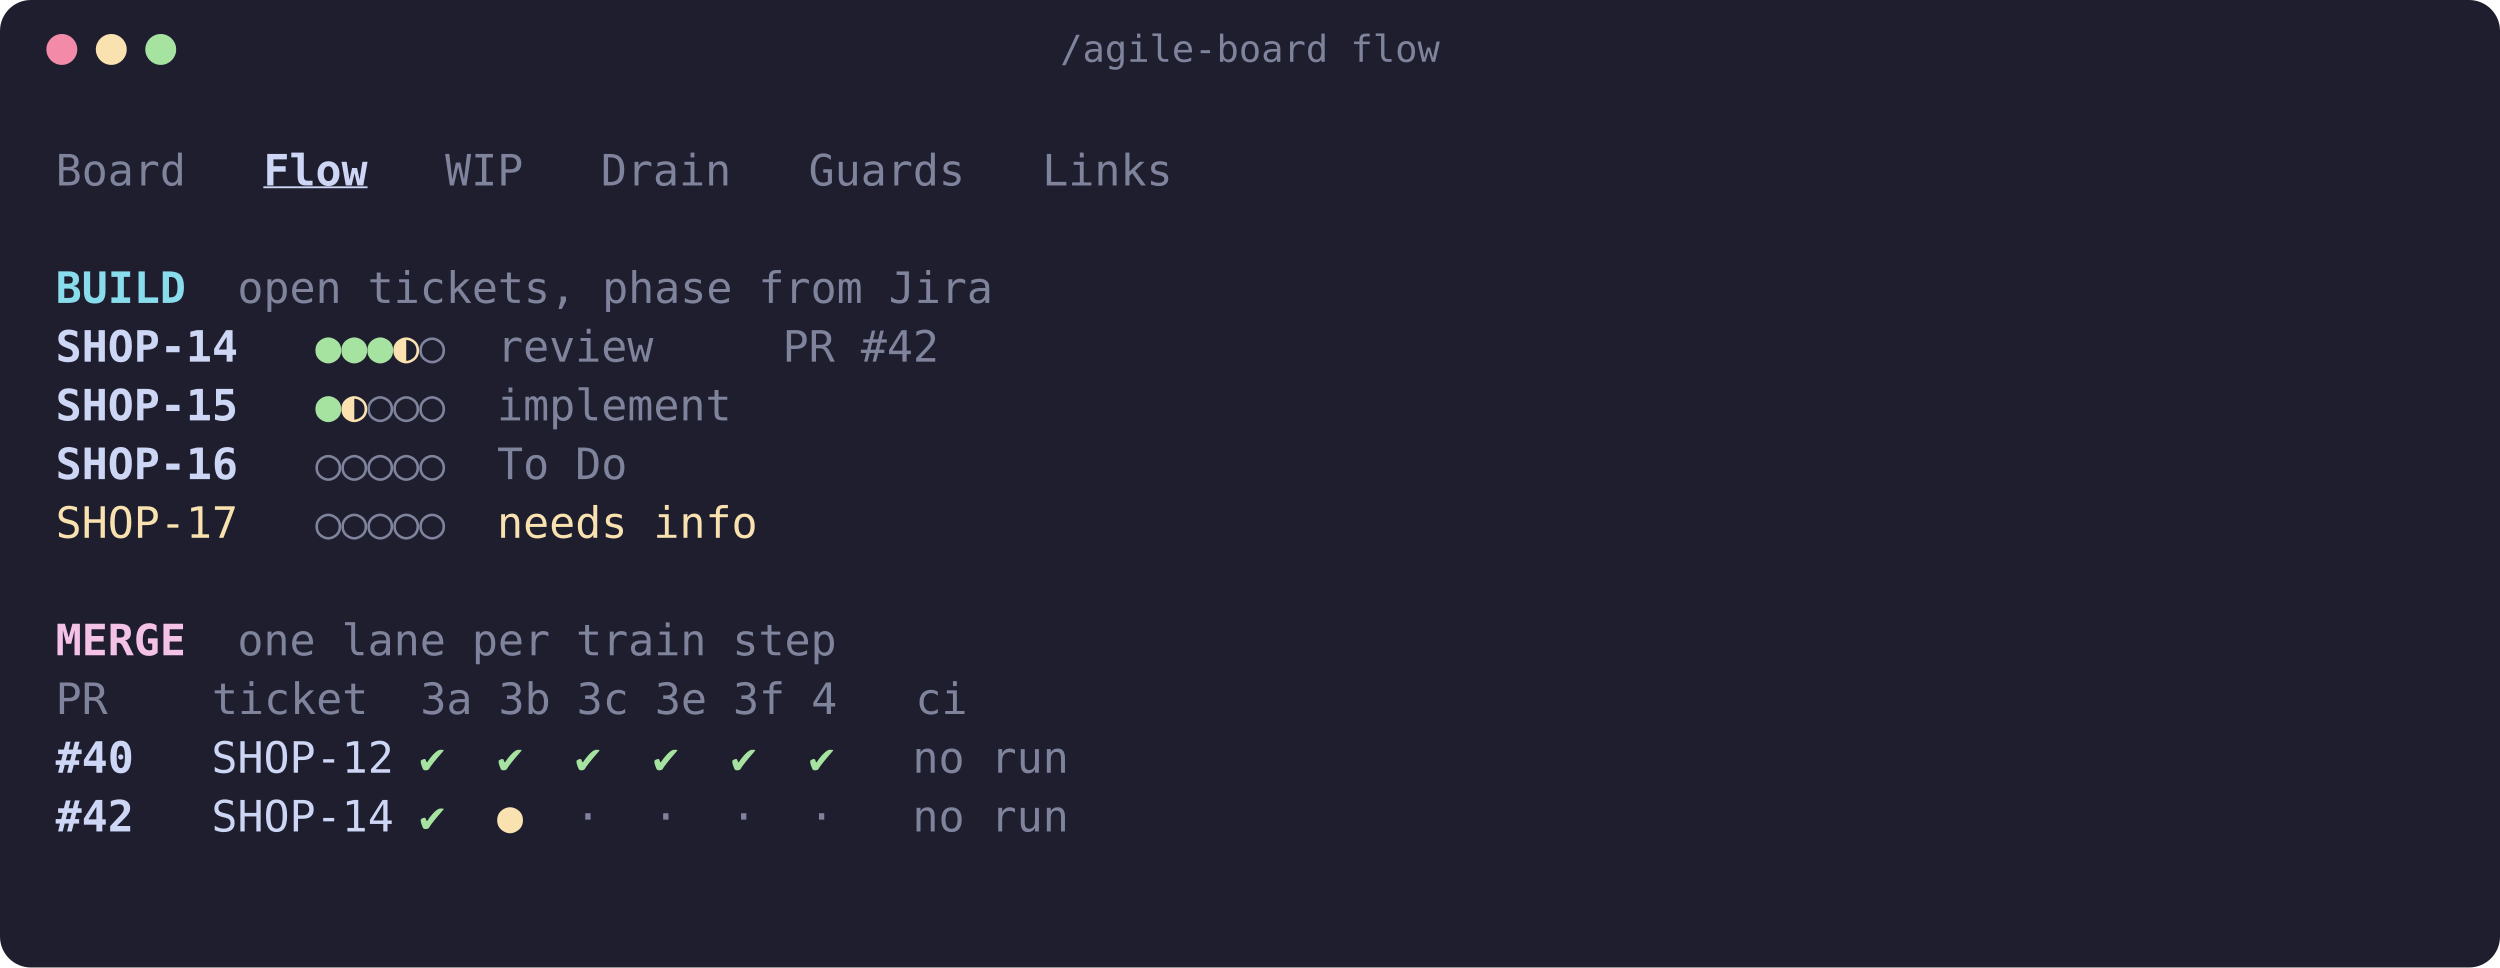
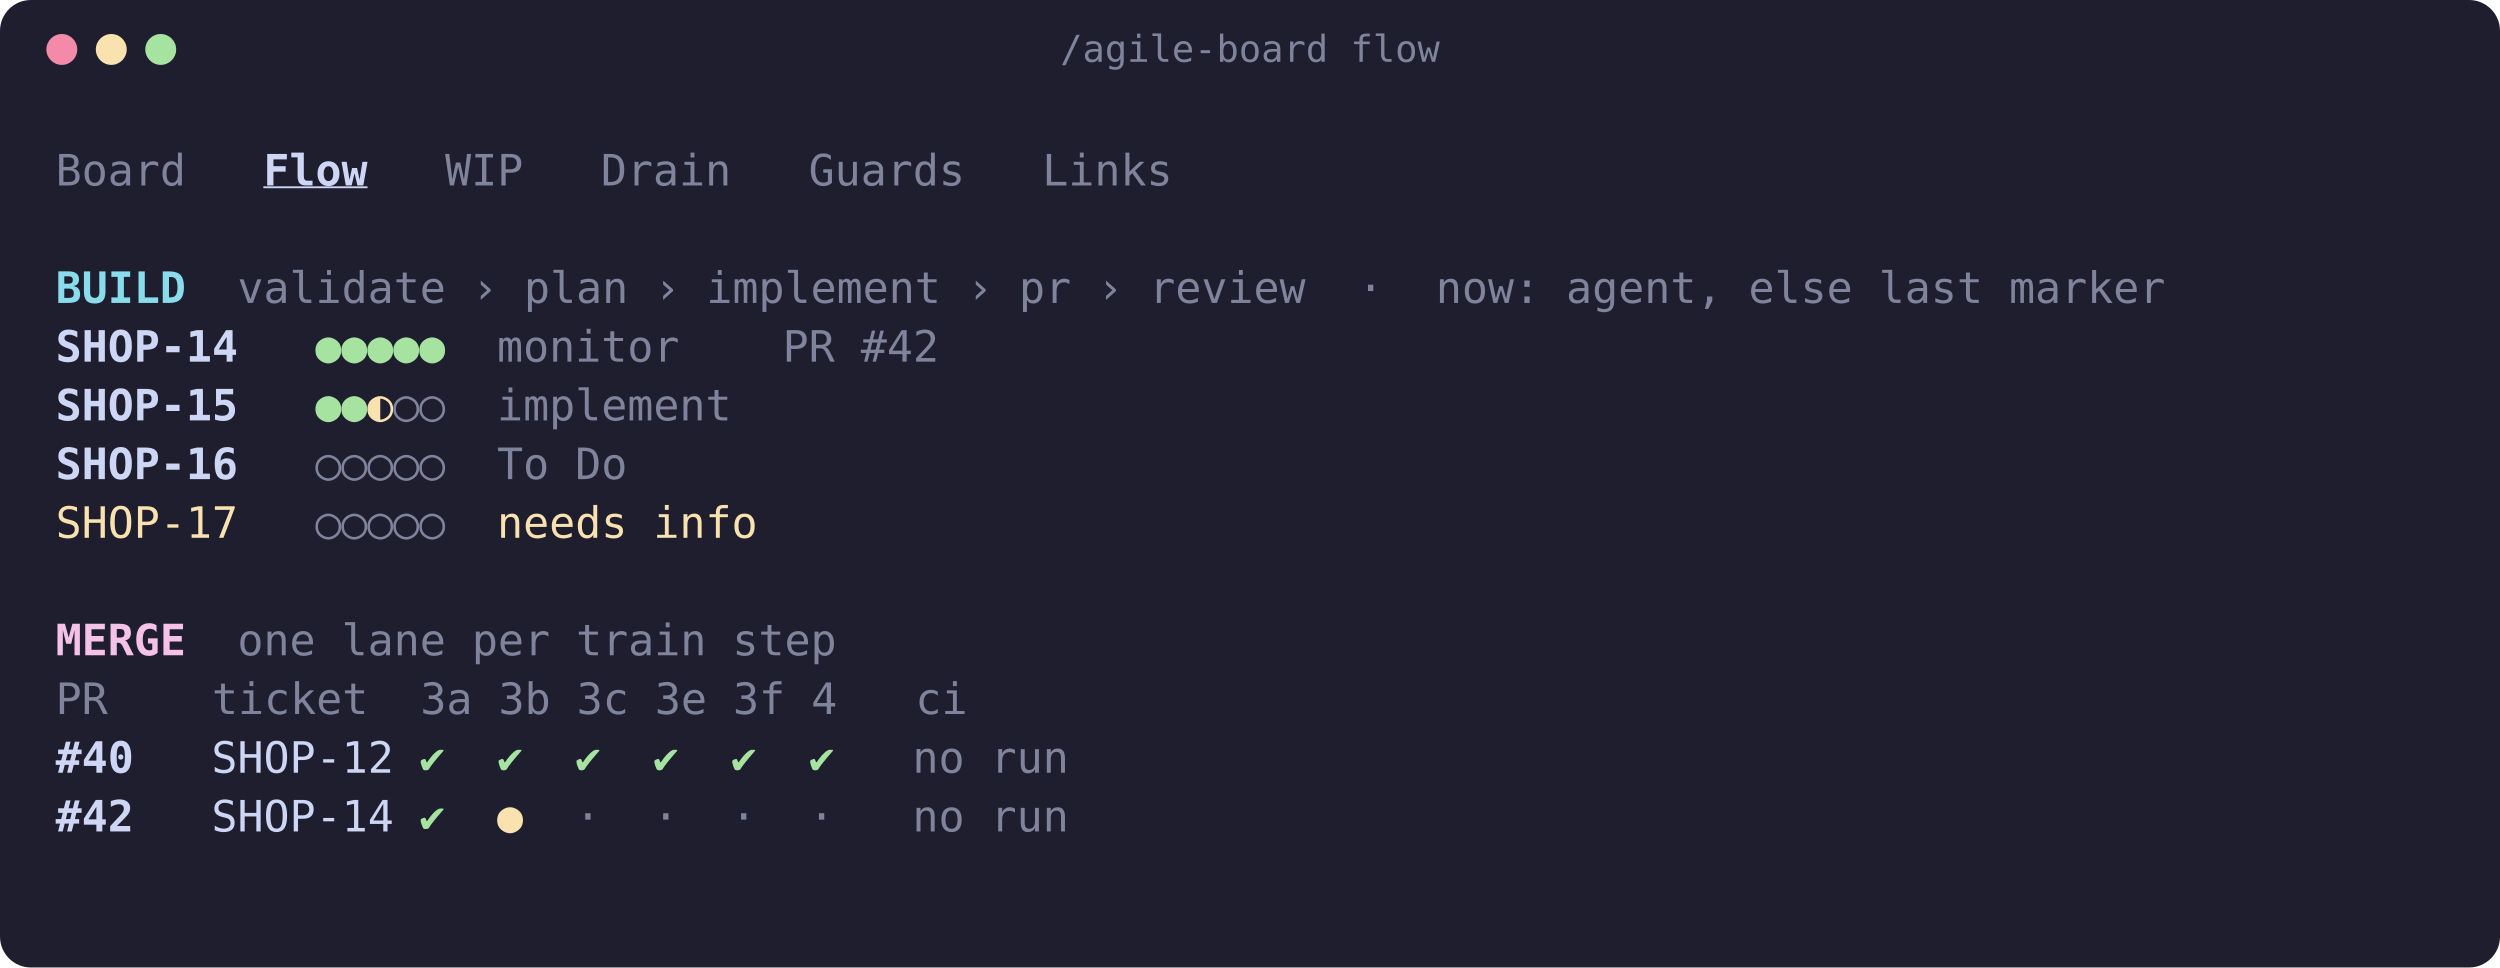
<svg xmlns="http://www.w3.org/2000/svg" width="808.8" height="313" viewBox="0 0 808.8 313" font-family="ui-monospace, SFMono-Regular, Menlo, Consolas, DejaVu Sans Mono, monospace" font-size="14" xml:space="preserve" style="white-space:pre">
  <rect width="808.8" height="313" rx="10" fill="#1e1e2e" />
  <circle cx="20" cy="16" r="5" fill="#f38ba8" />
  <circle cx="36" cy="16" r="5" fill="#f9e2af" />
  <circle cx="52" cy="16" r="5" fill="#a6e3a1" />
  <text x="404.4" y="20" fill="#7f849c" text-anchor="middle" font-size="12">/agile-board flow</text>
  <text x="18" y="60" fill="#7f849c">Board</text>
  <text x="85.2" y="60" fill="#cdd6f4" font-weight="bold" text-decoration="underline">Flow</text>
  <text x="144" y="60" fill="#7f849c">WIP</text>
  <text x="194.4" y="60" fill="#7f849c">Drain</text>
  <text x="261.6" y="60" fill="#7f849c">Guards</text>
  <text x="337.2" y="60" fill="#7f849c">Links</text>
  <text x="18" y="98" fill="#89dceb" font-weight="bold">BUILD</text>
-   <text x="76.8" y="98" fill="#7f849c">open tickets, phase from Jira</text>
+   <text x="76.8" y="98" fill="#7f849c">validate › plan › implement › pr › review  ·  now: agent, else last marker</text>
  <text x="18" y="117" fill="#cdd6f4" font-weight="bold">SHOP-14   </text>
  <text x="102" y="117" fill="#a6e3a1">●</text>
  <text x="110.4" y="117" fill="#a6e3a1">●</text>
  <text x="118.8" y="117" fill="#a6e3a1">●</text>
-   <text x="127.2" y="117" fill="#f9e2af" font-weight="bold">◐</text>
-   <text x="135.6" y="117" fill="#7f849c">○</text>
-   <text x="160.8" y="117" fill="#7f849c">review     </text>
+   <text x="127.2" y="117" fill="#a6e3a1">●</text>
+   <text x="135.6" y="117" fill="#a6e3a1">●</text>
+   <text x="160.8" y="117" fill="#7f849c">monitor    </text>
  <text x="253.2" y="117" fill="#7f849c">PR #42</text>
  <text x="18" y="136" fill="#cdd6f4" font-weight="bold">SHOP-15   </text>
  <text x="102" y="136" fill="#a6e3a1">●</text>
-   <text x="110.4" y="136" fill="#f9e2af" font-weight="bold">◐</text>
-   <text x="118.8" y="136" fill="#7f849c">○</text>
+   <text x="110.4" y="136" fill="#a6e3a1">●</text>
+   <text x="118.8" y="136" fill="#f9e2af" font-weight="bold">◐</text>
  <text x="127.2" y="136" fill="#7f849c">○</text>
  <text x="135.6" y="136" fill="#7f849c">○</text>
  <text x="160.8" y="136" fill="#7f849c">implement  </text>
  <text x="18" y="155" fill="#cdd6f4" font-weight="bold">SHOP-16   </text>
  <text x="102" y="155" fill="#7f849c">○</text>
  <text x="110.4" y="155" fill="#7f849c">○</text>
  <text x="118.8" y="155" fill="#7f849c">○</text>
  <text x="127.2" y="155" fill="#7f849c">○</text>
  <text x="135.6" y="155" fill="#7f849c">○</text>
  <text x="160.8" y="155" fill="#7f849c">To Do      </text>
  <text x="18" y="174" fill="#f9e2af">SHOP-17   </text>
  <text x="102" y="174" fill="#7f849c">○</text>
  <text x="110.4" y="174" fill="#7f849c">○</text>
  <text x="118.8" y="174" fill="#7f849c">○</text>
  <text x="127.2" y="174" fill="#7f849c">○</text>
  <text x="135.6" y="174" fill="#7f849c">○</text>
  <text x="160.8" y="174" fill="#f9e2af">needs info </text>
  <text x="18" y="212" fill="#f5c2e7" font-weight="bold">MERGE</text>
  <text x="76.8" y="212" fill="#7f849c">one lane per train step</text>
  <text x="18" y="231" fill="#7f849c">PR    ticket  3a 3b 3c 3e 3f 4   ci</text>
  <text x="18" y="250" fill="#cdd6f4" font-weight="bold">#40   </text>
  <text x="68.4" y="250" fill="#cdd6f4">SHOP-12 </text>
  <text x="135.6" y="250" fill="#a6e3a1">✔  </text>
  <text x="160.8" y="250" fill="#a6e3a1">✔  </text>
  <text x="186" y="250" fill="#a6e3a1">✔  </text>
  <text x="211.2" y="250" fill="#a6e3a1">✔  </text>
  <text x="236.4" y="250" fill="#a6e3a1">✔  </text>
  <text x="261.6" y="250" fill="#a6e3a1">✔  </text>
  <text x="295.2" y="250" fill="#7f849c">no run</text>
  <text x="18" y="269" fill="#cdd6f4" font-weight="bold">#42   </text>
  <text x="68.4" y="269" fill="#cdd6f4">SHOP-14 </text>
  <text x="135.6" y="269" fill="#a6e3a1">✔  </text>
  <text x="160.8" y="269" fill="#f9e2af" font-weight="bold">●  </text>
  <text x="186" y="269" fill="#7f849c">·  </text>
  <text x="211.2" y="269" fill="#7f849c">·  </text>
  <text x="236.4" y="269" fill="#7f849c">·  </text>
  <text x="261.6" y="269" fill="#7f849c">·  </text>
  <text x="295.2" y="269" fill="#7f849c">no run</text>
</svg>
